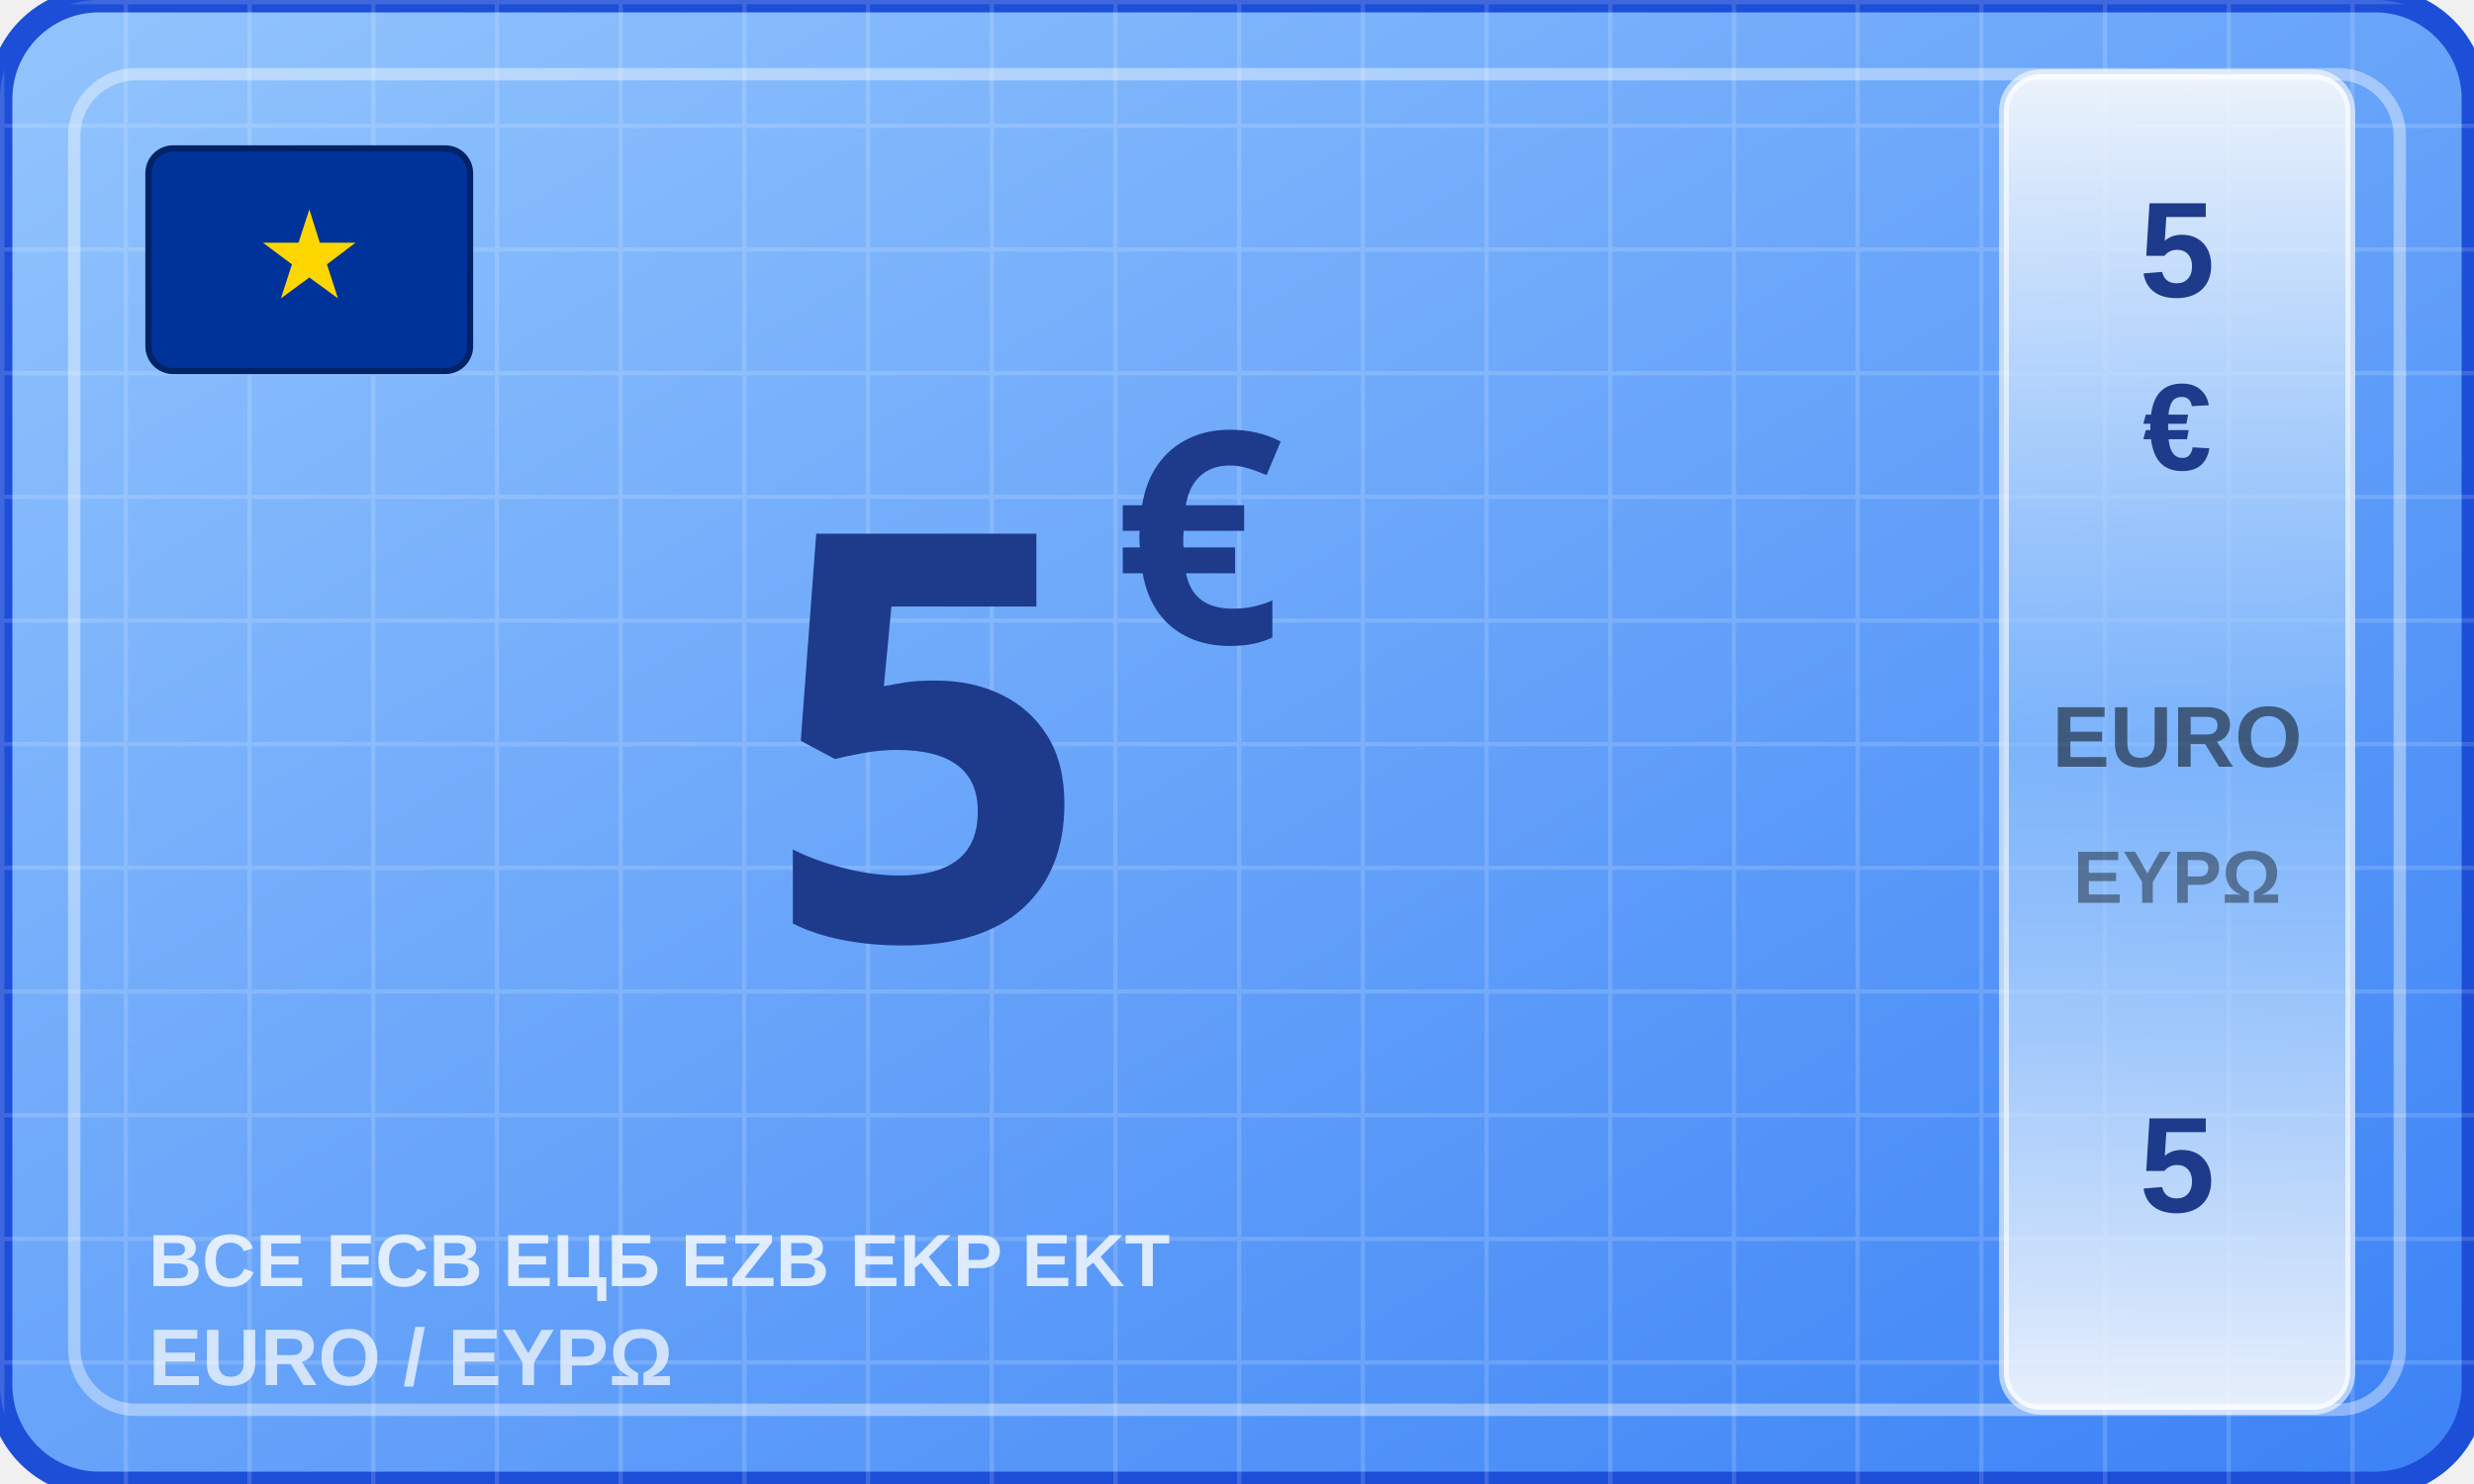
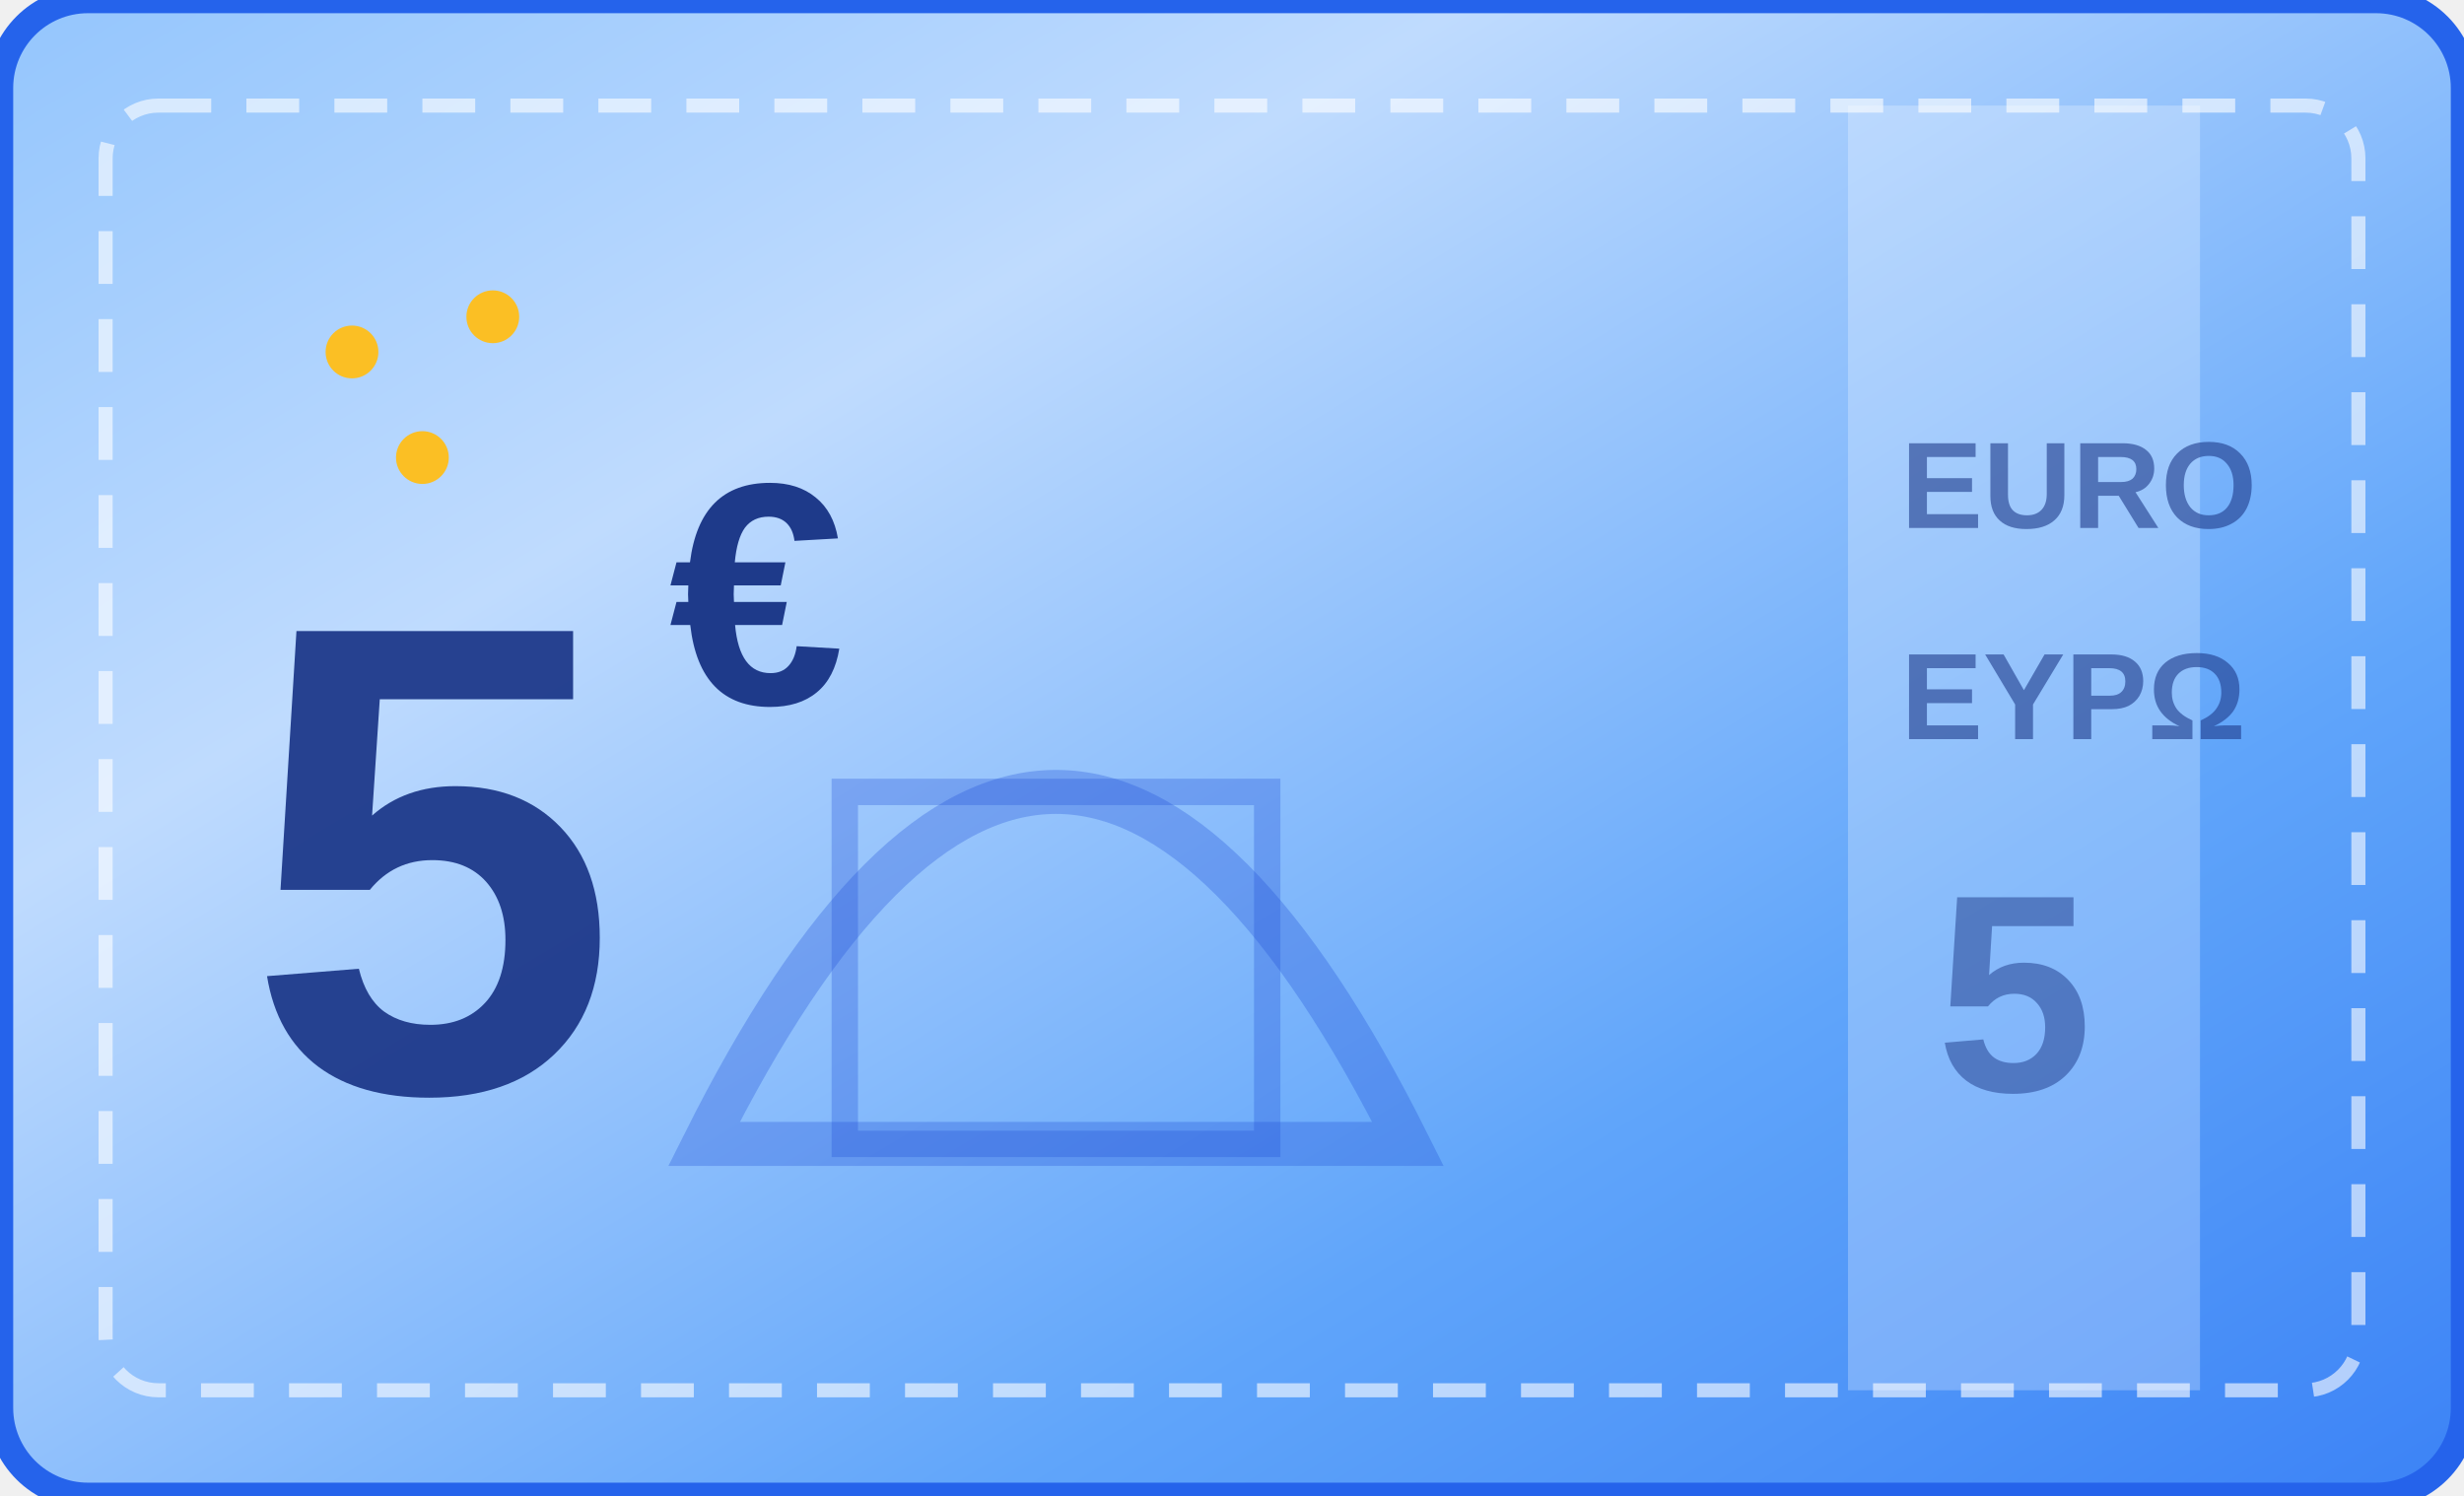
- <svg xmlns="http://www.w3.org/2000/svg" viewBox="0 0 200 120" width="100%" height="100%">
+ <svg xmlns="http://www.w3.org/2000/svg" viewBox="0 0 140 85" width="140" height="85">
  <defs>
-     <linearGradient id="bgGrad_5" x1="0%" y1="0%" x2="100%" y2="100%">
+     <linearGradient id="bg5" x1="0%" y1="0%" x2="100%" y2="100%">
      <stop offset="0%" stop-color="#93c5fd" />
+       <stop offset="30%" stop-color="#bfdbfe" />
+       <stop offset="70%" stop-color="#60a5fa" />
      <stop offset="100%" stop-color="#3b82f6" />
    </linearGradient>
-     <linearGradient id="holoGrad_5" x1="0%" y1="0%" x2="0%" y2="100%">
-       <stop offset="0%" stop-color="#f8fafc" stop-opacity="0.9" />
-       <stop offset="50%" stop-color="#93c5fd" stop-opacity="0.6" />
-       <stop offset="100%" stop-color="#f8fafc" stop-opacity="0.9" />
-     </linearGradient>
-     <pattern id="grid_5" width="10" height="10" patternUnits="userSpaceOnUse">
-       <path d="M 10 0 L 0 0 0 10" fill="none" stroke="rgba(255,255,255,0.15)" stroke-width="0.7" />
-     </pattern>
  </defs>
-   <rect width="200" height="120" rx="8" fill="url(#bgGrad_5)" stroke="#1d4ed8" stroke-width="2" />
-   <rect width="200" height="120" rx="8" fill="url(#grid_5)" />
-   <rect x="6" y="6" width="188" height="108" rx="5" fill="none" stroke="rgba(255,255,255,0.4)" stroke-width="1" />
-   <rect x="12" y="12" width="26" height="18" rx="2" fill="#003399" stroke="#002266" stroke-width="0.5" />
-   <text x="25" y="24" font-size="10" fill="#ffd700" text-anchor="middle">★</text>
-   <rect x="162" y="6" width="28" height="108" rx="3" fill="url(#holoGrad_5)" stroke="rgba(255,255,255,0.6)" stroke-width="0.8" />
-   <text x="176" y="24" font-family="Arial, sans-serif" font-size="11" font-weight="900" fill="#1e3a8a" text-anchor="middle">5</text>
-   <text x="176" y="38" font-family="Arial, sans-serif" font-size="10" font-weight="900" fill="#1e3a8a" text-anchor="middle">€</text>
-   <text x="176" y="62" font-family="Arial, sans-serif" font-size="7" font-weight="bold" fill="rgba(0,0,0,0.5)" text-anchor="middle">EURO</text>
-   <text x="176" y="73" font-family="Arial, sans-serif" font-size="6" font-weight="bold" fill="rgba(0,0,0,0.4)" text-anchor="middle">ΕΥΡΩ</text>
-   <text x="176" y="98" font-family="Arial, sans-serif" font-size="11" font-weight="900" fill="#1e3a8a" text-anchor="middle">5</text>
-   <text x="75" y="76" font-family="Arial Black, Impact, sans-serif" font-size="46" font-weight="900" fill="#1e3a8a" text-anchor="middle" letter-spacing="-1">5</text>
-   <text x="90" y="52" font-family="Arial Black, Impact, sans-serif" font-size="24" font-weight="900" fill="#1e3a8a">€</text>
-   <text x="12" y="104" font-family="Arial, sans-serif" font-size="6" font-weight="bold" fill="rgba(255,255,255,0.8)">BCE ECB EЦБ EZB EKP EKT</text>
-   <text x="12" y="112" font-family="Arial, sans-serif" font-size="6.5" font-weight="bold" fill="rgba(255,255,255,0.7)">EURO / ΕΥΡΩ</text>
+   <rect width="140" height="85" rx="5" fill="url(#bg5)" stroke="#2563eb" stroke-width="1.5" />
+   <rect x="6" y="6" width="128" height="73" rx="3" fill="none" stroke="#ffffff" stroke-width="0.8" stroke-dasharray="3 2" opacity="0.6" />
+   <path d="M 40 65 Q 60 25 80 65 Z" fill="none" stroke="#1d4ed8" stroke-width="2.5" opacity="0.3" />
+   <rect x="48" y="45" width="24" height="20" fill="none" stroke="#1d4ed8" stroke-width="1.5" opacity="0.3" />
+   <circle cx="20" cy="20" r="1.5" fill="#fbbf24" />
+   <circle cx="28" cy="18" r="1.5" fill="#fbbf24" />
+   <circle cx="24" cy="26" r="1.5" fill="#fbbf24" />
+   <text x="14" y="62" font-family="-apple-system, Arial, sans-serif" font-weight="900" font-size="38" fill="#1e3a8a" opacity="0.95">5</text>
+   <text x="38" y="40" font-family="-apple-system, Arial, sans-serif" font-weight="900" font-size="18" fill="#1e3a8a">€</text>
+   <rect x="105" y="6" width="20" height="73" fill="#ffffff" opacity="0.25" />
+   <text x="108" y="30" font-family="Arial" font-size="7" font-weight="900" fill="#1e3a8a" opacity="0.6">EURO</text>
+   <text x="108" y="42" font-family="Arial" font-size="7" font-weight="900" fill="#1e3a8a" opacity="0.6">ΕΥΡΩ</text>
+   <text x="110" y="62" font-family="Arial" font-size="16" font-weight="900" fill="#1e3a8a" opacity="0.5">5</text>
</svg>
